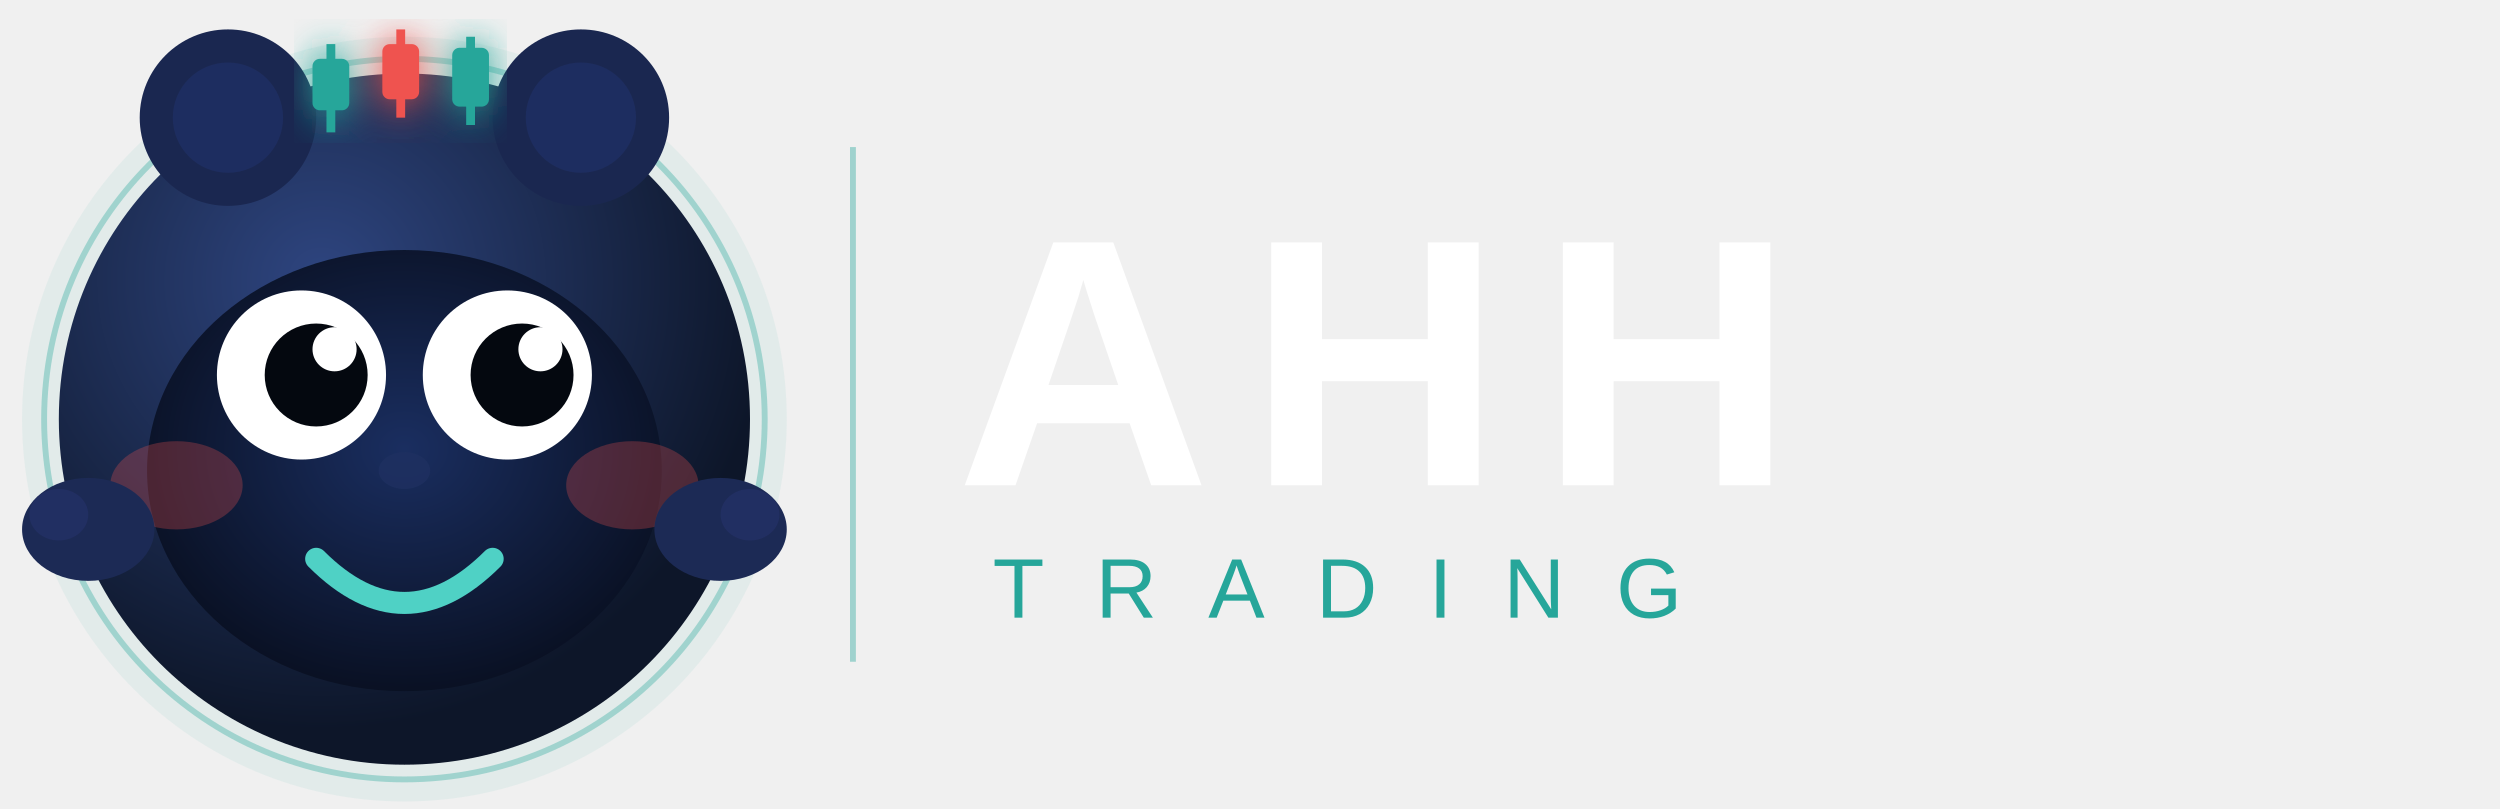
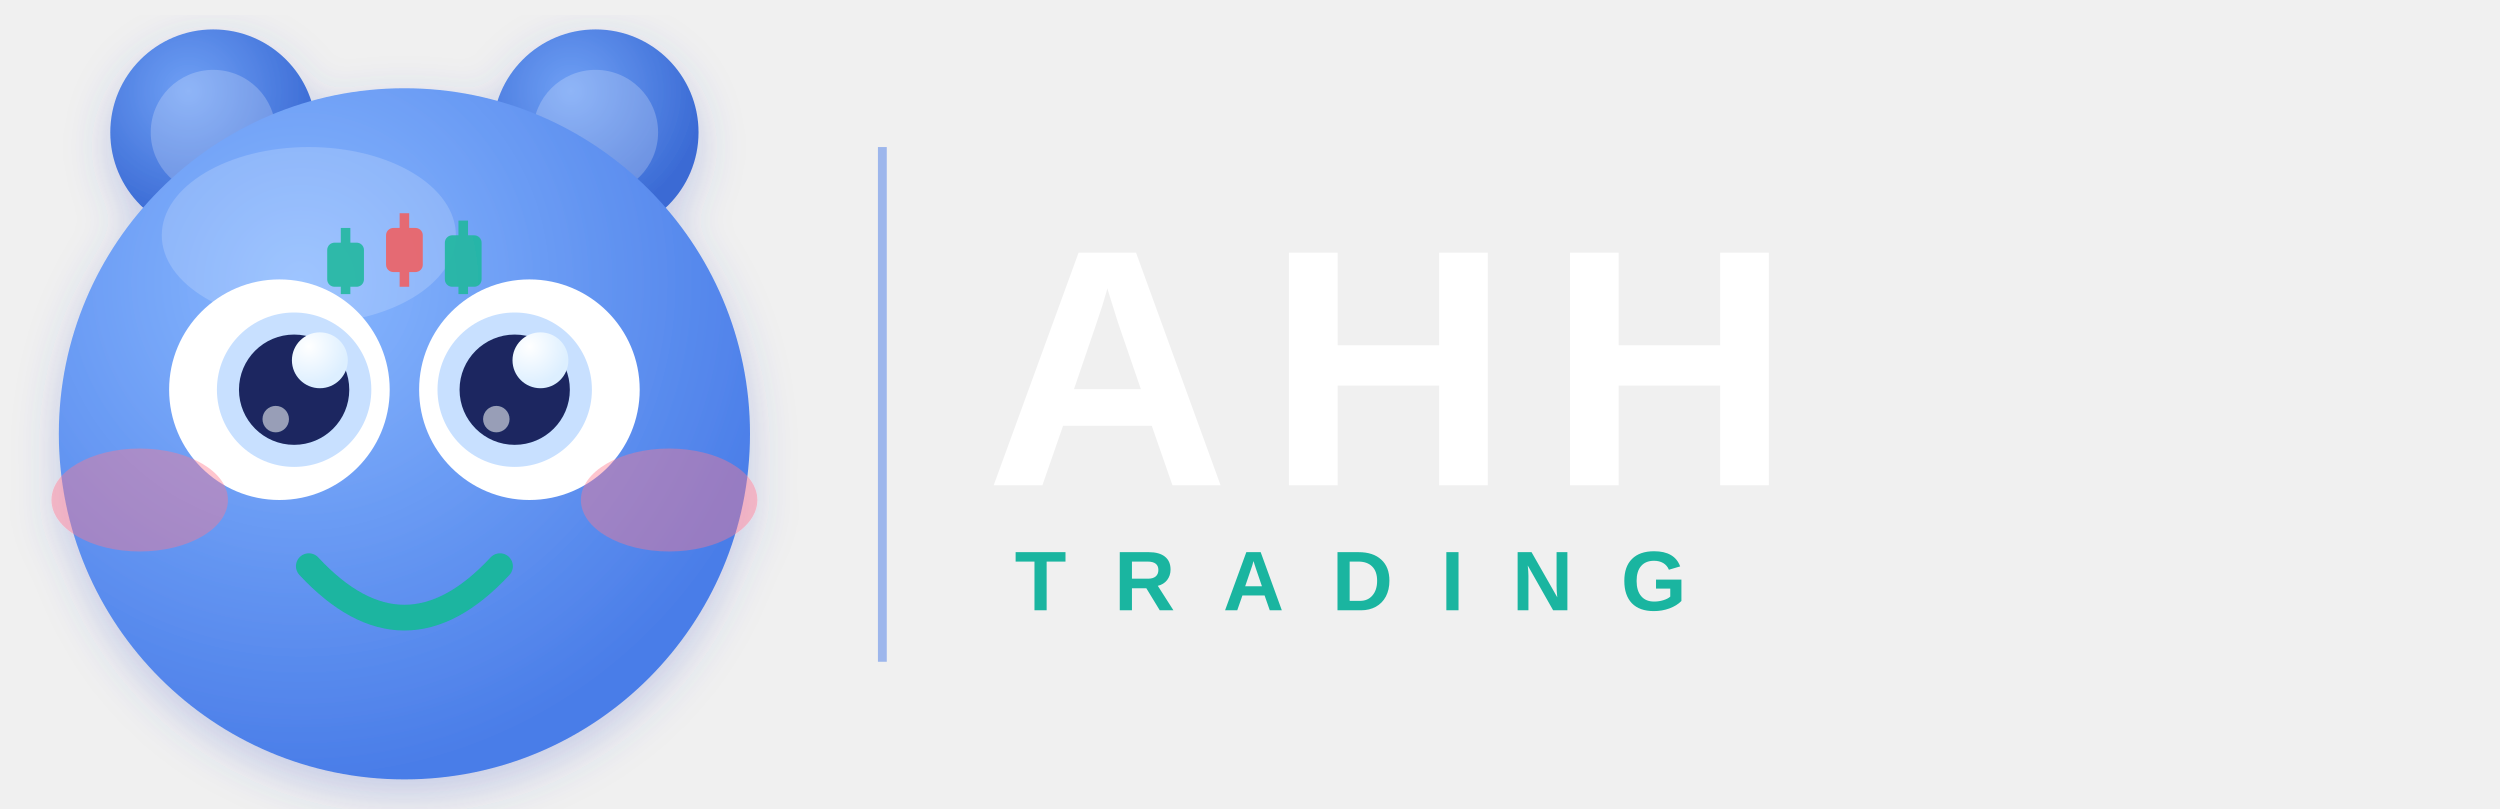
<svg xmlns="http://www.w3.org/2000/svg" viewBox="0 0 340 110" width="340" height="110">
  <defs>
-     <radialGradient id="bodyGrad" cx="38%" cy="30%" r="65%">
-       <stop offset="0%" stop-color="#2e4580" />
-       <stop offset="100%" stop-color="#0d1629" />
+     <radialGradient id="bodyG" cx="35%" cy="28%" r="72%">
+       <stop offset="0%" stop-color="#89b8ff" />
+       <stop offset="100%" stop-color="#4a7de8" />
    </radialGradient>
-     <radialGradient id="faceGrad" cx="50%" cy="45%" r="60%">
-       <stop offset="0%" stop-color="#1a2e60" />
-       <stop offset="100%" stop-color="#080e1e" />
+     <radialGradient id="earG" cx="38%" cy="30%" r="65%">
+       <stop offset="0%" stop-color="#6fa0f5" />
+       <stop offset="100%" stop-color="#3a6ad4" />
    </radialGradient>
-     <filter id="glow">
-       <feGaussianBlur stdDeviation="2.5" result="blur" />
-       <feMerge>
-         <feMergeNode in="blur" />
-         <feMergeNode in="SourceGraphic" />
-       </feMerge>
+     <radialGradient id="shineG" cx="30%" cy="25%" r="70%">
+       <stop offset="0%" stop-color="#ffffff" />
+       <stop offset="100%" stop-color="#ddefff" />
+     </radialGradient>
+     <filter id="drop" x="-15%" y="-15%" width="130%" height="130%">
+       <feDropShadow dx="0" dy="2" stdDeviation="3" flood-color="rgba(60,90,200,0.25)" />
    </filter>
  </defs>
-   <circle cx="55" cy="57" r="52" fill="rgba(38,166,154,0.07)" />
-   <circle cx="55" cy="57" r="49" fill="none" stroke="#26a69a" stroke-width="0.8" opacity="0.35" />
-   <circle cx="55" cy="57" r="47" fill="url(#bodyGrad)" />
-   <circle cx="31" cy="16" r="12" fill="#1a2750" />
-   <circle cx="31" cy="16" r="7.5" fill="#1f3068" opacity="0.65" />
-   <circle cx="79" cy="16" r="12" fill="#1a2750" />
-   <circle cx="79" cy="16" r="7.5" fill="#1f3068" opacity="0.65" />
-   <g transform="translate(41, 5)" filter="url(#glow)">
-     <line x1="4" y1="1" x2="4" y2="13" stroke="#26a69a" stroke-width="1.2" />
-     <rect x="1.5" y="3" width="5" height="7" fill="#26a69a" rx="1" />
-     <line x1="13.5" y1="-1" x2="13.5" y2="11" stroke="#ef5350" stroke-width="1.2" />
-     <rect x="11" y="1" width="5" height="7.5" fill="#ef5350" rx="1" />
-     <line x1="23" y1="0" x2="23" y2="12" stroke="#26a69a" stroke-width="1.2" />
-     <rect x="20.5" y="1.5" width="5" height="8" fill="#26a69a" rx="1" />
+   <g filter="url(#drop)">
+     <circle cx="29" cy="18" r="14" fill="url(#earG)" />
+     <circle cx="81" cy="18" r="14" fill="url(#earG)" />
+     <circle cx="29" cy="18" r="8.5" fill="rgba(255,255,255,0.22)" />
+     <circle cx="81" cy="18" r="8.5" fill="rgba(255,255,255,0.22)" />
+     <circle cx="55" cy="59" r="47" fill="url(#bodyG)" />
+     <ellipse cx="42" cy="32" rx="20" ry="12" fill="rgba(255,255,255,0.18)" />
+     <circle cx="38" cy="53" r="15" fill="white" />
+     <circle cx="72" cy="53" r="15" fill="white" />
+     <circle cx="40" cy="53" r="10.5" fill="#c8e0ff" />
+     <circle cx="70" cy="53" r="10.5" fill="#c8e0ff" />
+     <circle cx="40" cy="53" r="7.5" fill="#1a2860" />
+     <circle cx="70" cy="53" r="7.5" fill="#1a2860" />
+     <circle cx="43.5" cy="49" r="3.8" fill="url(#shineG)" />
+     <circle cx="73.5" cy="49" r="3.8" fill="url(#shineG)" />
+     <circle cx="37.5" cy="57" r="1.8" fill="rgba(255,255,255,0.55)" />
+     <circle cx="67.5" cy="57" r="1.8" fill="rgba(255,255,255,0.55)" />
+     <ellipse cx="19" cy="68" rx="12" ry="7" fill="rgba(255,120,140,0.42)" />
+     <ellipse cx="91" cy="68" rx="12" ry="7" fill="rgba(255,120,140,0.42)" />
+     <path d="M 42 77 Q 55 91 68 77" stroke="#1ab5a0" stroke-width="3.5" fill="none" stroke-linecap="round" />
+     <g transform="translate(44, 30)" opacity="0.88">
+       <line x1="3" y1="1" x2="3" y2="10" stroke="#1fb89e" stroke-width="1.3" />
+       <rect x="0.5" y="3" width="5" height="6" fill="#1fb89e" rx="1" />
+       <line x1="11" y1="-1" x2="11" y2="9" stroke="#f06060" stroke-width="1.3" />
+       <rect x="8.5" y="1" width="5" height="6" fill="#f06060" rx="1" />
+       <line x1="19" y1="0" x2="19" y2="10" stroke="#1fb89e" stroke-width="1.3" />
+       <rect x="16.5" y="2" width="5" height="7" fill="#1fb89e" rx="1" />
+     </g>
  </g>
-   <ellipse cx="55" cy="64" rx="35" ry="30" fill="url(#faceGrad)" />
-   <circle cx="41" cy="51" r="11.5" fill="white" />
-   <circle cx="69" cy="51" r="11.5" fill="white" />
-   <circle cx="43" cy="51" r="7" fill="#04080f" />
-   <circle cx="71" cy="51" r="7" fill="#04080f" />
-   <circle cx="45.5" cy="47.5" r="3" fill="white" />
-   <circle cx="73.5" cy="47.5" r="3" fill="white" />
-   <ellipse cx="55" cy="64" rx="3.5" ry="2.5" fill="#1e3060" opacity="0.8" />
-   <ellipse cx="24" cy="66" rx="9" ry="6" fill="rgba(239,83,80,0.28)" />
-   <ellipse cx="86" cy="66" rx="9" ry="6" fill="rgba(239,83,80,0.28)" />
-   <path d="M 43 76 Q 55 88 67 76" stroke="#4fd1c5" stroke-width="3" fill="none" stroke-linecap="round" />
-   <ellipse cx="12" cy="72" rx="9" ry="7" fill="#1c2a55" />
-   <ellipse cx="8" cy="70" rx="4" ry="3.5" fill="#243068" opacity="0.7" />
-   <ellipse cx="98" cy="72" rx="9" ry="7" fill="#1c2a55" />
-   <ellipse cx="102" cy="70" rx="4" ry="3.5" fill="#243068" opacity="0.7" />
-   <line x1="116" y1="20" x2="116" y2="90" stroke="#26a69a" stroke-width="0.8" opacity="0.4" />
-   <text x="130" y="66" font-family="'Arial Black', Impact, Arial, sans-serif" font-size="48" font-weight="900" fill="#ffffff" letter-spacing="5">AHH</text>
-   <text x="135" y="84" font-family="Arial, Helvetica, sans-serif" font-size="11.5" font-weight="500" fill="#26a69a" letter-spacing="7">TRADING</text>
+   <line x1="120" y1="20" x2="120" y2="90" stroke="rgba(74,125,232,0.5)" stroke-width="1.2" />
+   <text x="134" y="66" font-family="'Arial Rounded MT Bold','Arial Black','Trebuchet MS',Arial,sans-serif" font-size="46" font-weight="900" fill="#ffffff" letter-spacing="5">AHH</text>
+   <text x="138" y="83" font-family="Arial,Helvetica,sans-serif" font-size="11.5" font-weight="600" fill="#1ab5a0" letter-spacing="6.5">TRADING</text>
</svg>
